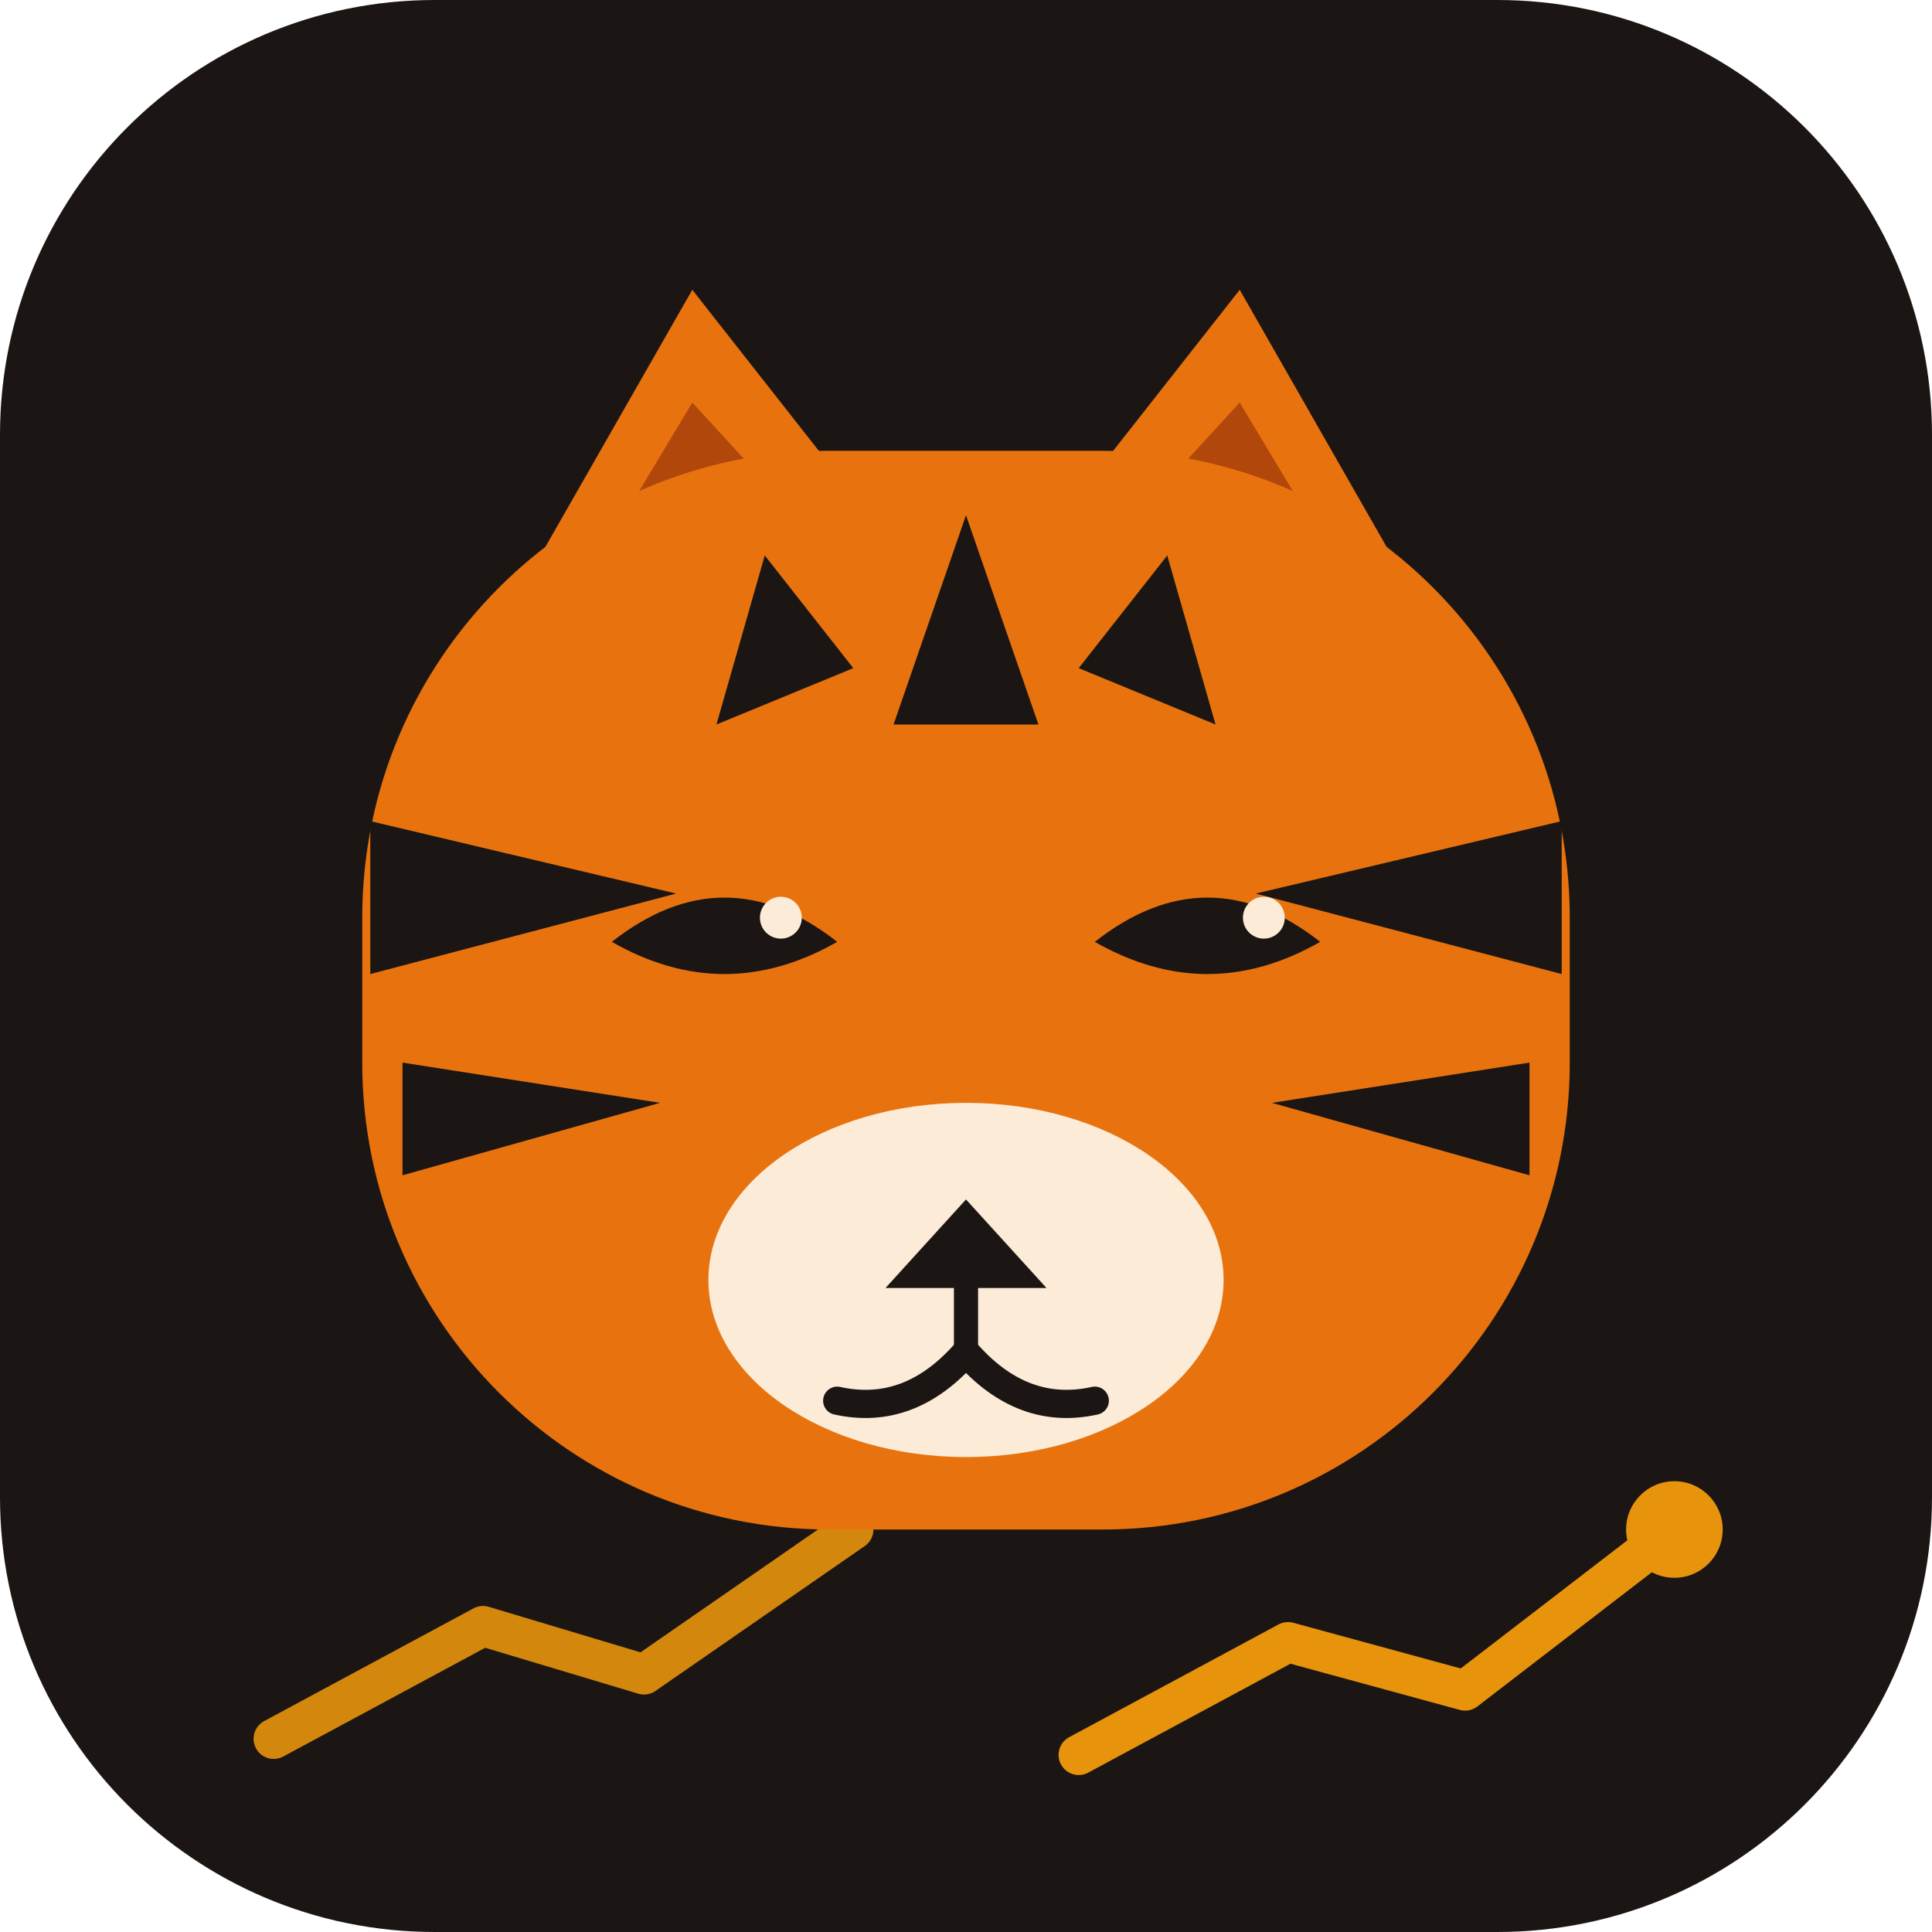
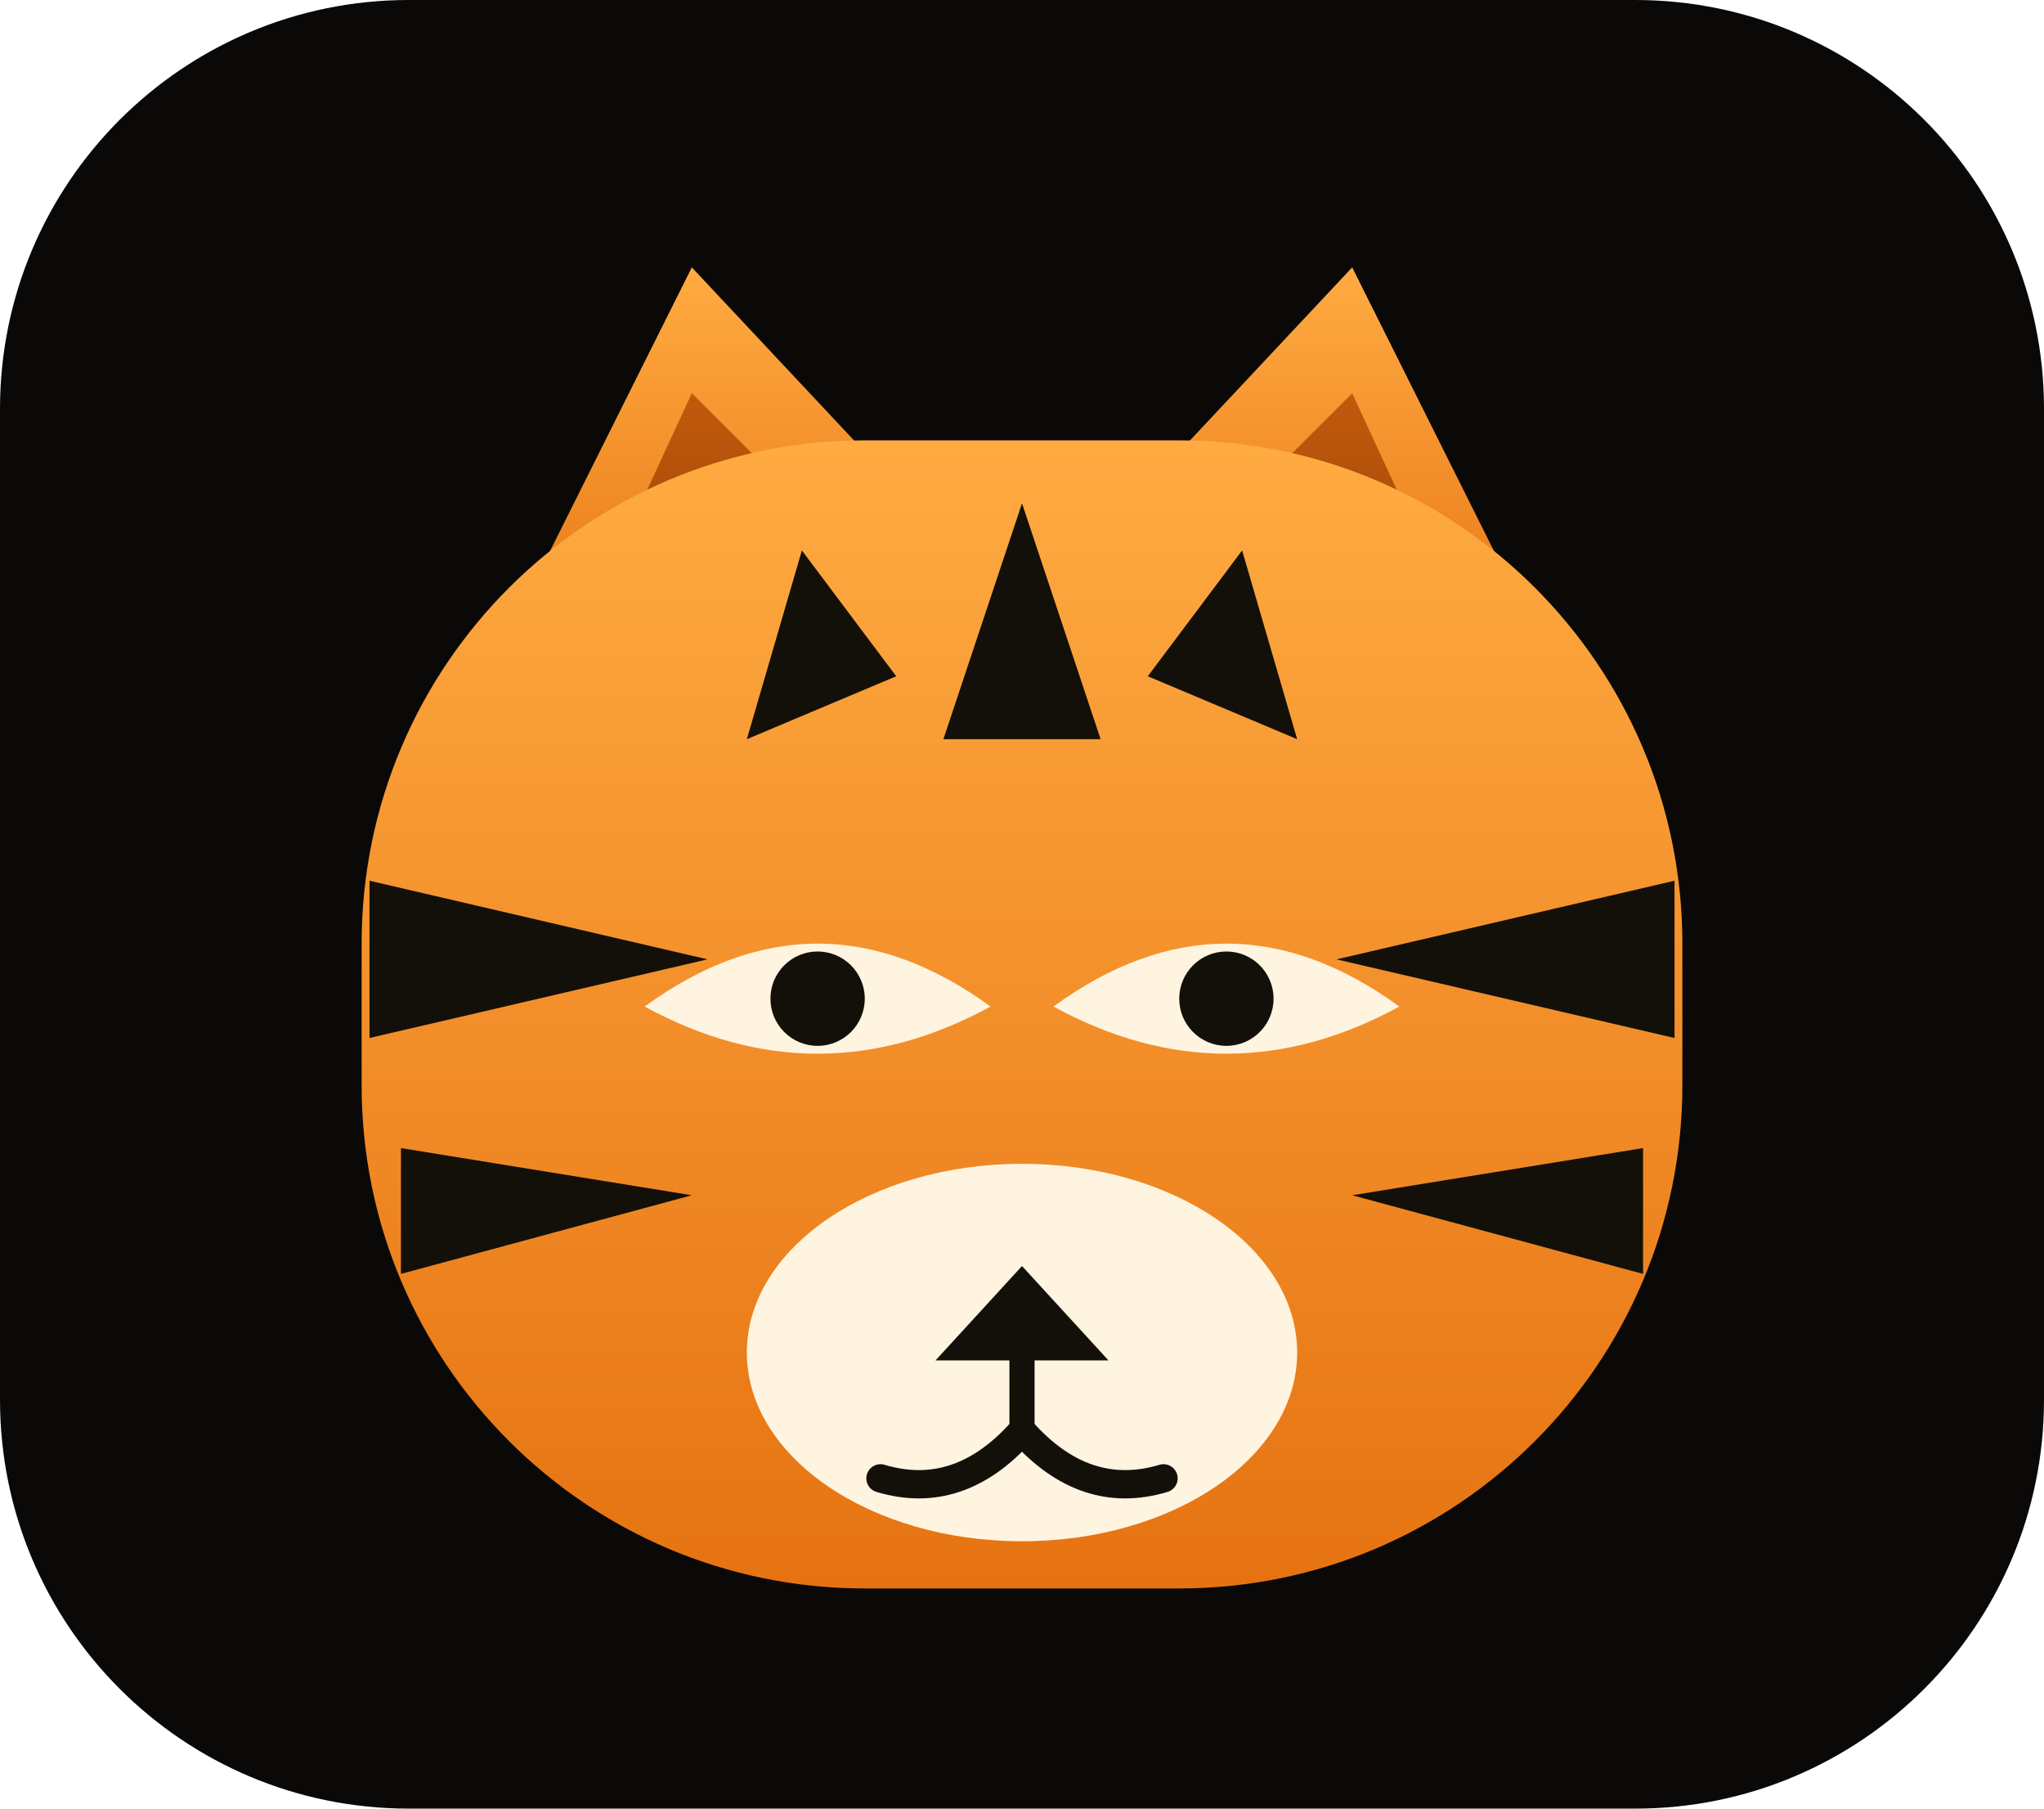
- <svg xmlns="http://www.w3.org/2000/svg" viewBox="0 0 240 240">
-   <rect x="0" y="0" width="240" height="240" rx="54" fill="#1B1613" />
-   <path d="M34 216 L60 202 L80 208 L106 190" stroke="#E8930C" stroke-width="5" fill="none" stroke-linecap="round" stroke-linejoin="round" opacity=".9" />
-   <path d="M134 218 L160 204 L182 210 L208 190" stroke="#E8930C" stroke-width="5" fill="none" stroke-linecap="round" stroke-linejoin="round" />
-   <circle cx="208" cy="190" r="6" fill="#E8930C" />
-   <path d="M62 78 L86 36 L108 64 Z" fill="#E8730E" />
-   <path d="M178 78 L154 36 L132 64 Z" fill="#E8730E" />
-   <path d="M74 70 L86 50 L97 62 Z" fill="#B2470B" />
-   <path d="M166 70 L154 50 L143 62 Z" fill="#B2470B" />
-   <rect x="45" y="56" width="150" height="134" rx="58" fill="#E8730E" />
-   <path d="M120 64 L111 90 H129 Z" fill="#1B1613" />
-   <path d="M95 69 L89 90 L106 83 Z" fill="#1B1613" />
-   <path d="M145 69 L151 90 L134 83 Z" fill="#1B1613" />
-   <path d="M46 102 L84 111 L46 121 Z" fill="#1B1613" />
-   <path d="M50 132 L82 137 L50 146 Z" fill="#1B1613" />
-   <path d="M194 102 L156 111 L194 121 Z" fill="#1B1613" />
-   <path d="M190 132 L158 137 L190 146 Z" fill="#1B1613" />
-   <path d="M76 117 Q90 106 104 117 Q90 125 76 117 Z" fill="#1B1613" />
-   <path d="M136 117 Q150 106 164 117 Q150 125 136 117 Z" fill="#1B1613" />
-   <circle cx="97" cy="114" r="2.6" fill="#FBEBD7" />
-   <circle cx="157" cy="114" r="2.6" fill="#FBEBD7" />
-   <ellipse cx="120" cy="159" rx="32" ry="22" fill="#FBEBD7" />
-   <path d="M120 149 L110 160 H130 Z" fill="#1B1613" />
-   <path d="M120 160 v8" stroke="#1B1613" stroke-width="3" stroke-linecap="round" />
-   <path d="M120 168 q-7 8 -16 6 M120 168 q7 8 16 6" stroke="#1B1613" stroke-width="3.5" fill="none" stroke-linecap="round" />
+ <svg xmlns="http://www.w3.org/2000/svg" viewBox="0 0 260 230">
+   <defs>
+     <linearGradient id="fur" x1="0" y1="0" x2="0" y2="1">
+       <stop offset="0" stop-color="#FFAB42" />
+       <stop offset="1" stop-color="#E67312" />
+     </linearGradient>
+     <linearGradient id="furdark" x1="0" y1="0" x2="0" y2="1">
+       <stop offset="0" stop-color="#C25A0C" />
+       <stop offset="1" stop-color="#9E4508" />
+     </linearGradient>
+   </defs>
+   <rect x="0" y="0" width="260" height="230" rx="52" fill="#0B0908" />
+   <g transform="translate(0,4)">
+     <path d="M62 82 L88 30 L118 62 Z" fill="url(#fur)" />
+     <path d="M198 82 L172 30 L142 62 Z" fill="url(#fur)" />
+     <path d="M76 72 L88 46 L102 60 Z" fill="url(#furdark)" />
+     <path d="M184 72 L172 46 L158 60 Z" fill="url(#furdark)" />
+     <rect x="46" y="52" width="168" height="146" rx="64" fill="url(#fur)" />
+     <path d="M130 60 L120 90 H140 Z" fill="#131009" />
+     <path d="M102 66 L95 90 L114 82 Z" fill="#131009" />
+     <path d="M158 66 L165 90 L146 82 Z" fill="#131009" />
+     <path d="M47 108 L90 118 L47 128 Z" fill="#131009" />
+     <path d="M51 142 L88 148 L51 158 Z" fill="#131009" />
+     <path d="M213 108 L170 118 L213 128 Z" fill="#131009" />
+     <path d="M209 142 L172 148 L209 158 Z" fill="#131009" />
+     <path d="M82 124 Q104 108 126 124 Q104 136 82 124 Z" fill="#FFF4E0" />
+     <circle cx="104" cy="123" r="6" fill="#131009" />
+     <path d="M134 124 Q156 108 178 124 Q156 136 134 124 Z" fill="#FFF4E0" />
+     <circle cx="156" cy="123" r="6" fill="#131009" />
+     <ellipse cx="130" cy="168" rx="35" ry="24" fill="#FFF4E0" />
+     <path d="M130 157 L119 169 H141 Z" fill="#131009" />
+     <path d="M130 169 v9" stroke="#131009" stroke-width="3.2" stroke-linecap="round" />
+     <path d="M130 178 q-8 9 -18 6 M130 178 q8 9 18 6" stroke="#131009" stroke-width="3.6" fill="none" stroke-linecap="round" />
+   </g>
</svg>
